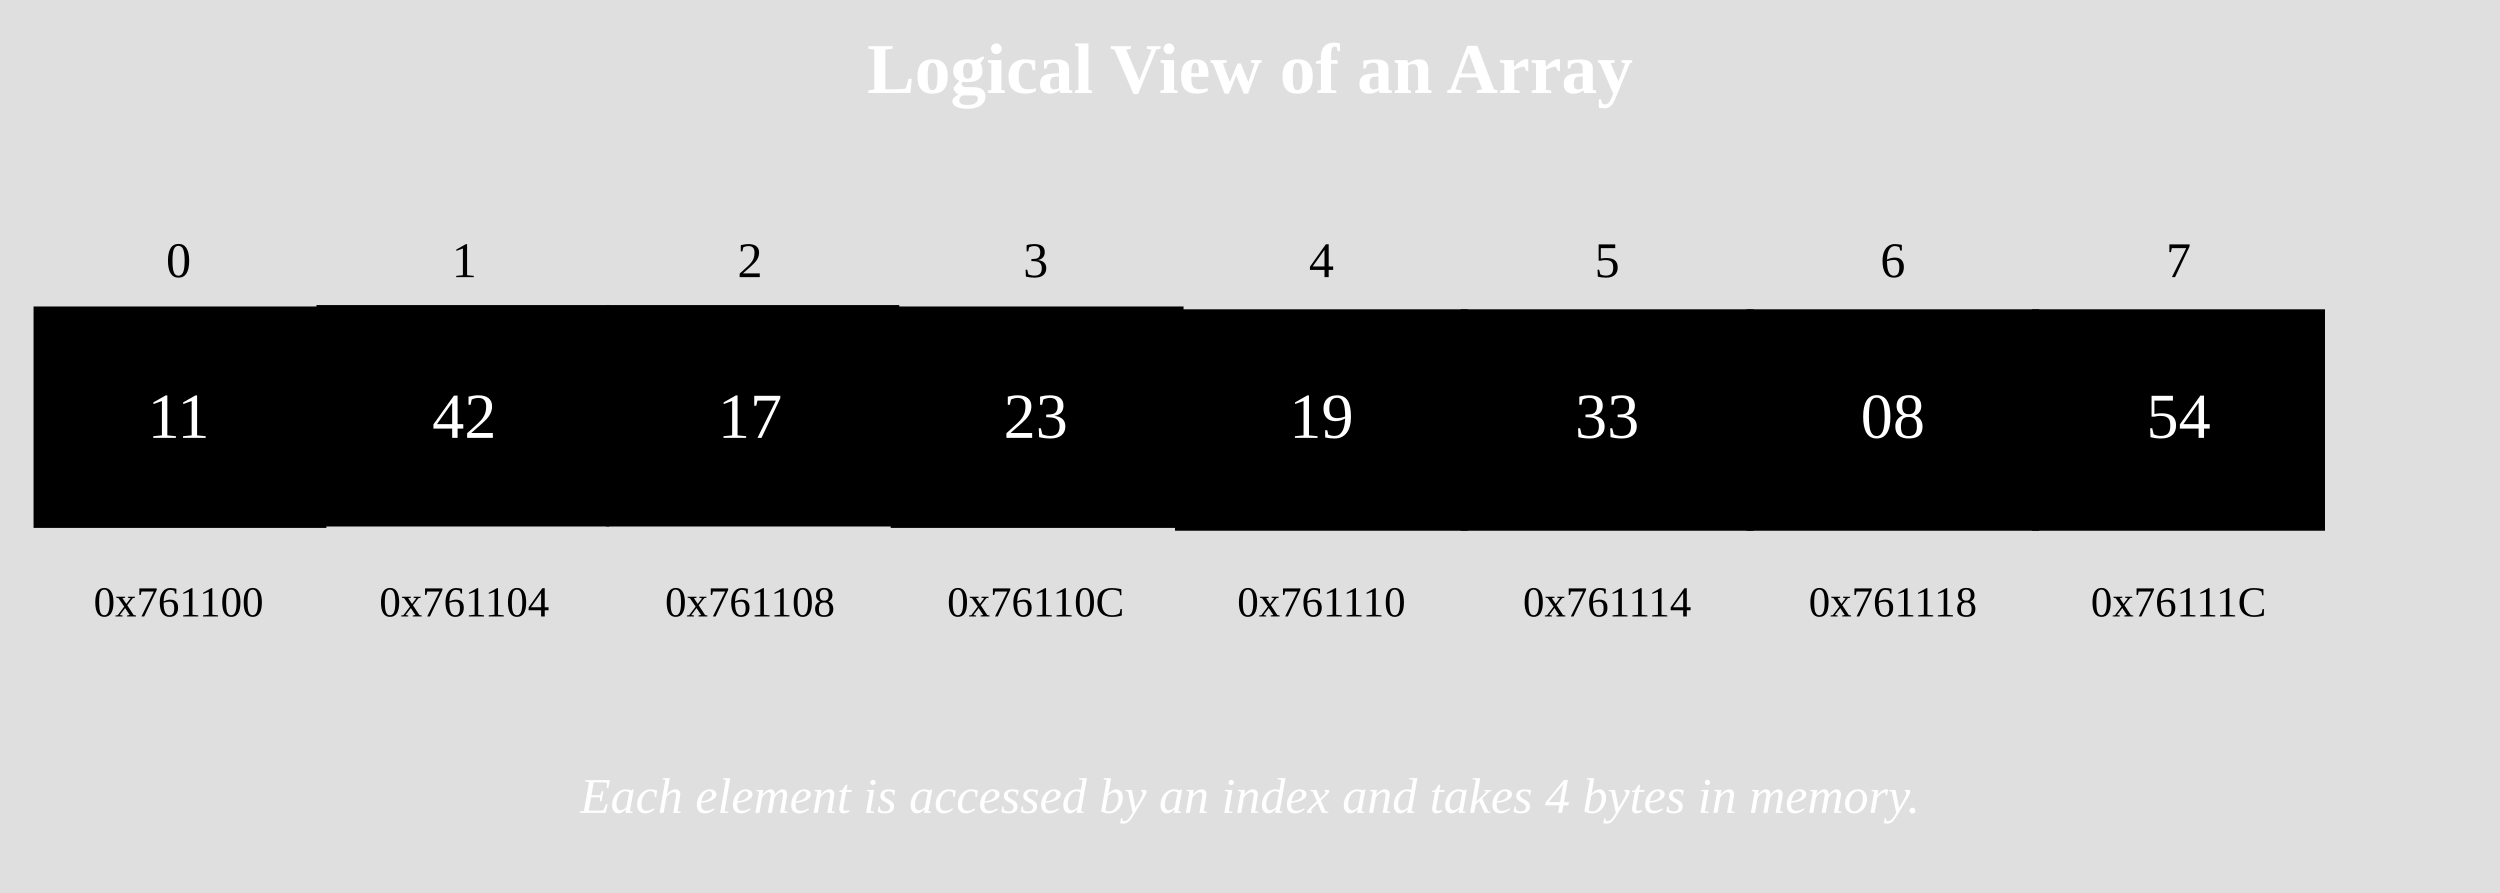
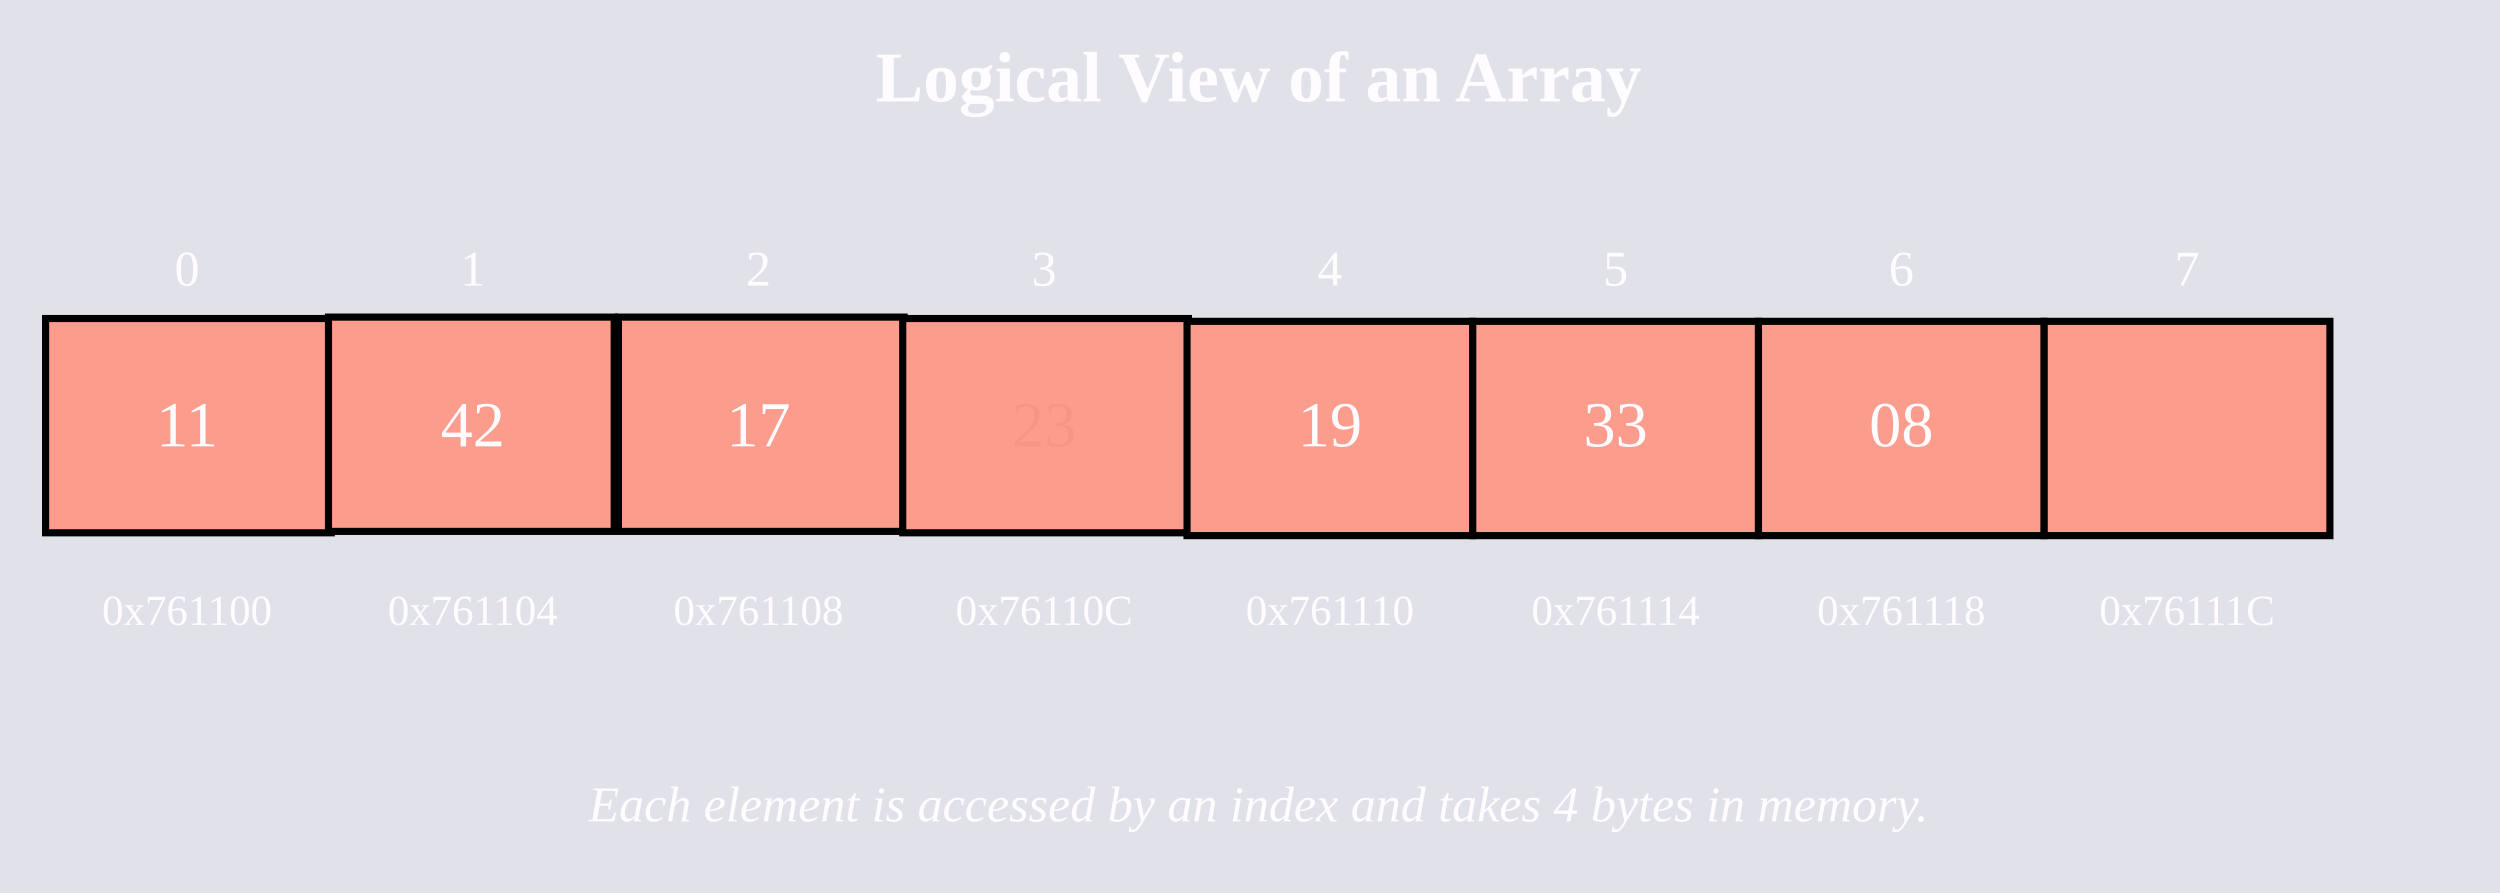
<svg xmlns="http://www.w3.org/2000/svg" viewBox="50 30 700 250" version="1.1" id="svg32">
  <defs id="defs32" />
-   <rect x="0.791" y="-5.534" width="1000" height="1000" fill="#ffffff" id="rect1" style="fill:#000000;fill-opacity:0.074" />
-   <g id="array-illustration" font-family="'Times New Roman', Times, serif" fill="#000000" stroke="#000000" stroke-width="0" style="fill:#ffffff;stroke:#ffffff" transform="translate(0,-2.395257)">
-     <text x="400" y="58.419" text-anchor="middle" font-size="20px" font-weight="bold" stroke="none" id="text1" style="fill:#ffffff">Logical View of an Array</text>
-     <g id="cells" stroke-width="2" fill="#ffffff" style="fill:#000000;stroke:#000000">
-       <g font-size="14px" stroke="none" text-anchor="middle" fill="#000000" id="g9" style="fill:#ffffff">
-         <text x="100" y="110" id="text2" style="fill:#000000">0</text>
-         <text x="180" y="110" id="text3" style="fill:#000000">1</text>
-         <text x="260" y="110" id="text4" style="fill:#000000">2</text>
-         <text x="340" y="110" id="text5" style="fill:#000000">3</text>
-         <text x="420" y="110" id="text6" style="fill:#000000">4</text>
-         <text x="500" y="110" id="text7" style="fill:#000000">5</text>
-         <text x="580" y="110" id="text8" style="fill:#000000">6</text>
-         <text x="660" y="110" id="text9" style="fill:#000000">7</text>
+   <rect x="0.791" y="-5.534" width="1000" height="1000" fill="#ffffff" id="rect1" style="fill:#24358a;fill-opacity:0.074" />
+   <g id="array-illustration" font-family="'Times New Roman', Times, serif" fill="#000000" stroke="#000000" stroke-width="0" style="fill:#fffcff;fill-opacity:1;stroke:#ffffff" transform="translate(2.371542,-0.0237154)">
+     <text x="400" y="58.419" text-anchor="middle" font-size="20px" font-weight="bold" stroke="none" id="text1" style="fill:#fffcff;fill-opacity:1">Logical View of an Array</text>
+     <g id="cells" stroke-width="2" fill="#ffffff" style="fill:#fffcff;fill-opacity:1;stroke:#000000">
+       <g font-size="14px" stroke="none" text-anchor="middle" fill="#000000" id="g9" style="fill:#fffcff;fill-opacity:1">
+         <text x="100" y="110" id="text2" style="fill:#fffcff;fill-opacity:1">0</text>
+         <text x="180" y="110" id="text3" style="fill:#fffcff;fill-opacity:1">1</text>
+         <text x="260" y="110" id="text4" style="fill:#fffcff;fill-opacity:1">2</text>
+         <text x="340" y="110" id="text5" style="fill:#fffcff;fill-opacity:1">3</text>
+         <text x="420" y="110" id="text6" style="fill:#fffcff;fill-opacity:1">4</text>
+         <text x="500" y="110" id="text7" style="fill:#fffcff;fill-opacity:1">5</text>
+         <text x="580" y="110" id="text8" style="fill:#fffcff;fill-opacity:1">6</text>
+         <text x="660" y="110" id="text9" style="fill:#fffcff;fill-opacity:1">7</text>
      </g>
-       <rect x="60.395" y="119.209" width="80" height="60" id="rect9" style="fill:#000000;stroke:#000000" />
-       <rect x="139.605" y="118.814" width="80" height="60" id="rect10" style="fill:#000000;stroke:#000000" />
-       <rect x="220.791" y="118.814" width="80" height="60" id="rect11" style="fill:#000000;stroke:#000000" />
-       <rect x="300.395" y="119.209" width="80" height="60" id="rect12" style="fill:#000000;stroke:#000000" />
-       <rect x="380" y="120" width="80" height="60" id="rect13" style="fill:#000000;stroke:#000000" />
-       <rect x="460" y="120" width="80" height="60" id="rect14" style="fill:#000000;stroke:#000000" />
-       <rect x="540" y="120" width="80" height="60" id="rect15" style="fill:#000000;stroke:#000000" />
-       <rect x="620" y="120" width="80" height="60" id="rect16" style="fill:#000000;stroke:#000000" />
-       <g font-size="18px" stroke="none" text-anchor="middle" fill="#000000" id="g23" style="fill:#ffffff">
-         <text x="100" y="155" id="text16" style="fill:#ffffff">11</text>
-         <text x="180" y="155" id="text17" style="fill:#ffffff">42</text>
-         <text x="260" y="155" id="text18" style="fill:#ffffff">17</text>
-         <text x="340" y="155" id="text19" style="fill:#ffffff">23</text>
-         <text x="420" y="155" id="text20" style="fill:#ffffff">19</text>
-         <text x="500" y="155" id="text21" style="fill:#ffffff">33</text>
-         <text x="580" y="155" id="text22" style="fill:#ffffff">08</text>
-         <text x="660" y="155" id="text23" style="fill:#ffffff">54</text>
+       <rect x="60.395" y="119.209" width="80" height="60" id="rect9" style="fill:#fc9c8d;fill-opacity:1;stroke:#000000" />
+       <rect x="139.605" y="118.814" width="80" height="60" id="rect10" style="fill:#fc9c8d;fill-opacity:1;stroke:#000000" />
+       <rect x="220.791" y="118.814" width="80" height="60" id="rect11" style="fill:#fc9c8d;fill-opacity:1;stroke:#000000" />
+       <rect x="300.395" y="119.209" width="80" height="60" id="rect12" style="fill:#fc9c8d;fill-opacity:1;stroke:#000000" />
+       <rect x="380" y="120" width="80" height="60" id="rect13" style="fill:#fc9c8d;fill-opacity:1;stroke:#000000" />
+       <rect x="460" y="120" width="80" height="60" id="rect14" style="fill:#fc9c8d;fill-opacity:1;stroke:#000000" />
+       <rect x="540" y="120" width="80" height="60" id="rect15" style="fill:#fc9c8d;fill-opacity:1;stroke:#000000" />
+       <rect x="620" y="120" width="80" height="60" id="rect16" style="fill:#fc9c8d;fill-opacity:1;stroke:#000000" />
+       <g font-size="18px" stroke="none" text-anchor="middle" fill="#000000" id="g23" style="fill:#fffcff;fill-opacity:1">
+         <text x="100" y="155" id="text16" style="fill:#fffcff;fill-opacity:1">11</text>
+         <text x="180" y="155" id="text17" style="fill:#fffcff;fill-opacity:1">42</text>
+         <text x="260" y="155" id="text18" style="fill:#fffcff;fill-opacity:1">17</text>
+         <text x="340" y="155" id="text19" style="fill:#150709;fill-opacity:0.038">23</text>
+         <text x="420" y="155" id="text20" style="fill:#fffcff;fill-opacity:1">19</text>
+         <text x="500" y="155" id="text21" style="fill:#fffcff;fill-opacity:1">33</text>
+         <text x="580" y="155" id="text22" style="fill:#fffcff;fill-opacity:1">08</text>
+         <text x="660" y="155" id="text23" style="fill:#fc9c8d;fill-opacity:1">54</text>
      </g>
    </g>
-     <g id="addresses" font-size="12px" stroke="none" text-anchor="middle" fill="#000000" style="fill:#ffffff">
-       <text x="100" y="205" id="text24" style="fill:#000000">0x761100</text>
-       <text x="180" y="205" id="text25" style="fill:#000000">0x761104</text>
-       <text x="260" y="205" id="text26" style="fill:#000000">0x761108</text>
-       <text x="340" y="205" id="text27" style="fill:#000000">0x76110C</text>
-       <text x="420" y="205" id="text28" style="fill:#000000">0x761110</text>
-       <text x="500" y="205" id="text29" style="fill:#000000">0x761114</text>
-       <text x="580" y="205" id="text30" style="fill:#000000">0x761118</text>
-       <text x="660" y="205" id="text31" style="fill:#000000">0x76111C</text>
+     <g id="addresses" font-size="12px" stroke="none" text-anchor="middle" fill="#000000" style="fill:#fffcff;fill-opacity:1">
+       <text x="100" y="205" id="text24" style="fill:#fffcff;fill-opacity:1">0x761100</text>
+       <text x="180" y="205" id="text25" style="fill:#fffcff;fill-opacity:1">0x761104</text>
+       <text x="260" y="205" id="text26" style="fill:#fffcff;fill-opacity:1">0x761108</text>
+       <text x="340" y="205" id="text27" style="fill:#fffcff;fill-opacity:1">0x76110C</text>
+       <text x="420" y="205" id="text28" style="fill:#fffcff;fill-opacity:1">0x761110</text>
+       <text x="500" y="205" id="text29" style="fill:#fffcff;fill-opacity:1">0x761114</text>
+       <text x="580" y="205" id="text30" style="fill:#fffcff;fill-opacity:1">0x761118</text>
+       <text x="660" y="205" id="text31" style="fill:#fffcff;fill-opacity:1">0x76111C</text>
    </g>
-     <text x="400" y="260" text-anchor="middle" font-size="14px" font-style="italic" stroke="none" id="text32" style="fill:#ffffff">Each element is accessed by an index and takes 4 bytes in memory.</text>
+     <text x="400" y="260" text-anchor="middle" font-size="14px" font-style="italic" stroke="none" id="text32" style="fill:#fffcff;fill-opacity:1">Each element is accessed by an index and takes 4 bytes in memory.</text>
  </g>
</svg>
